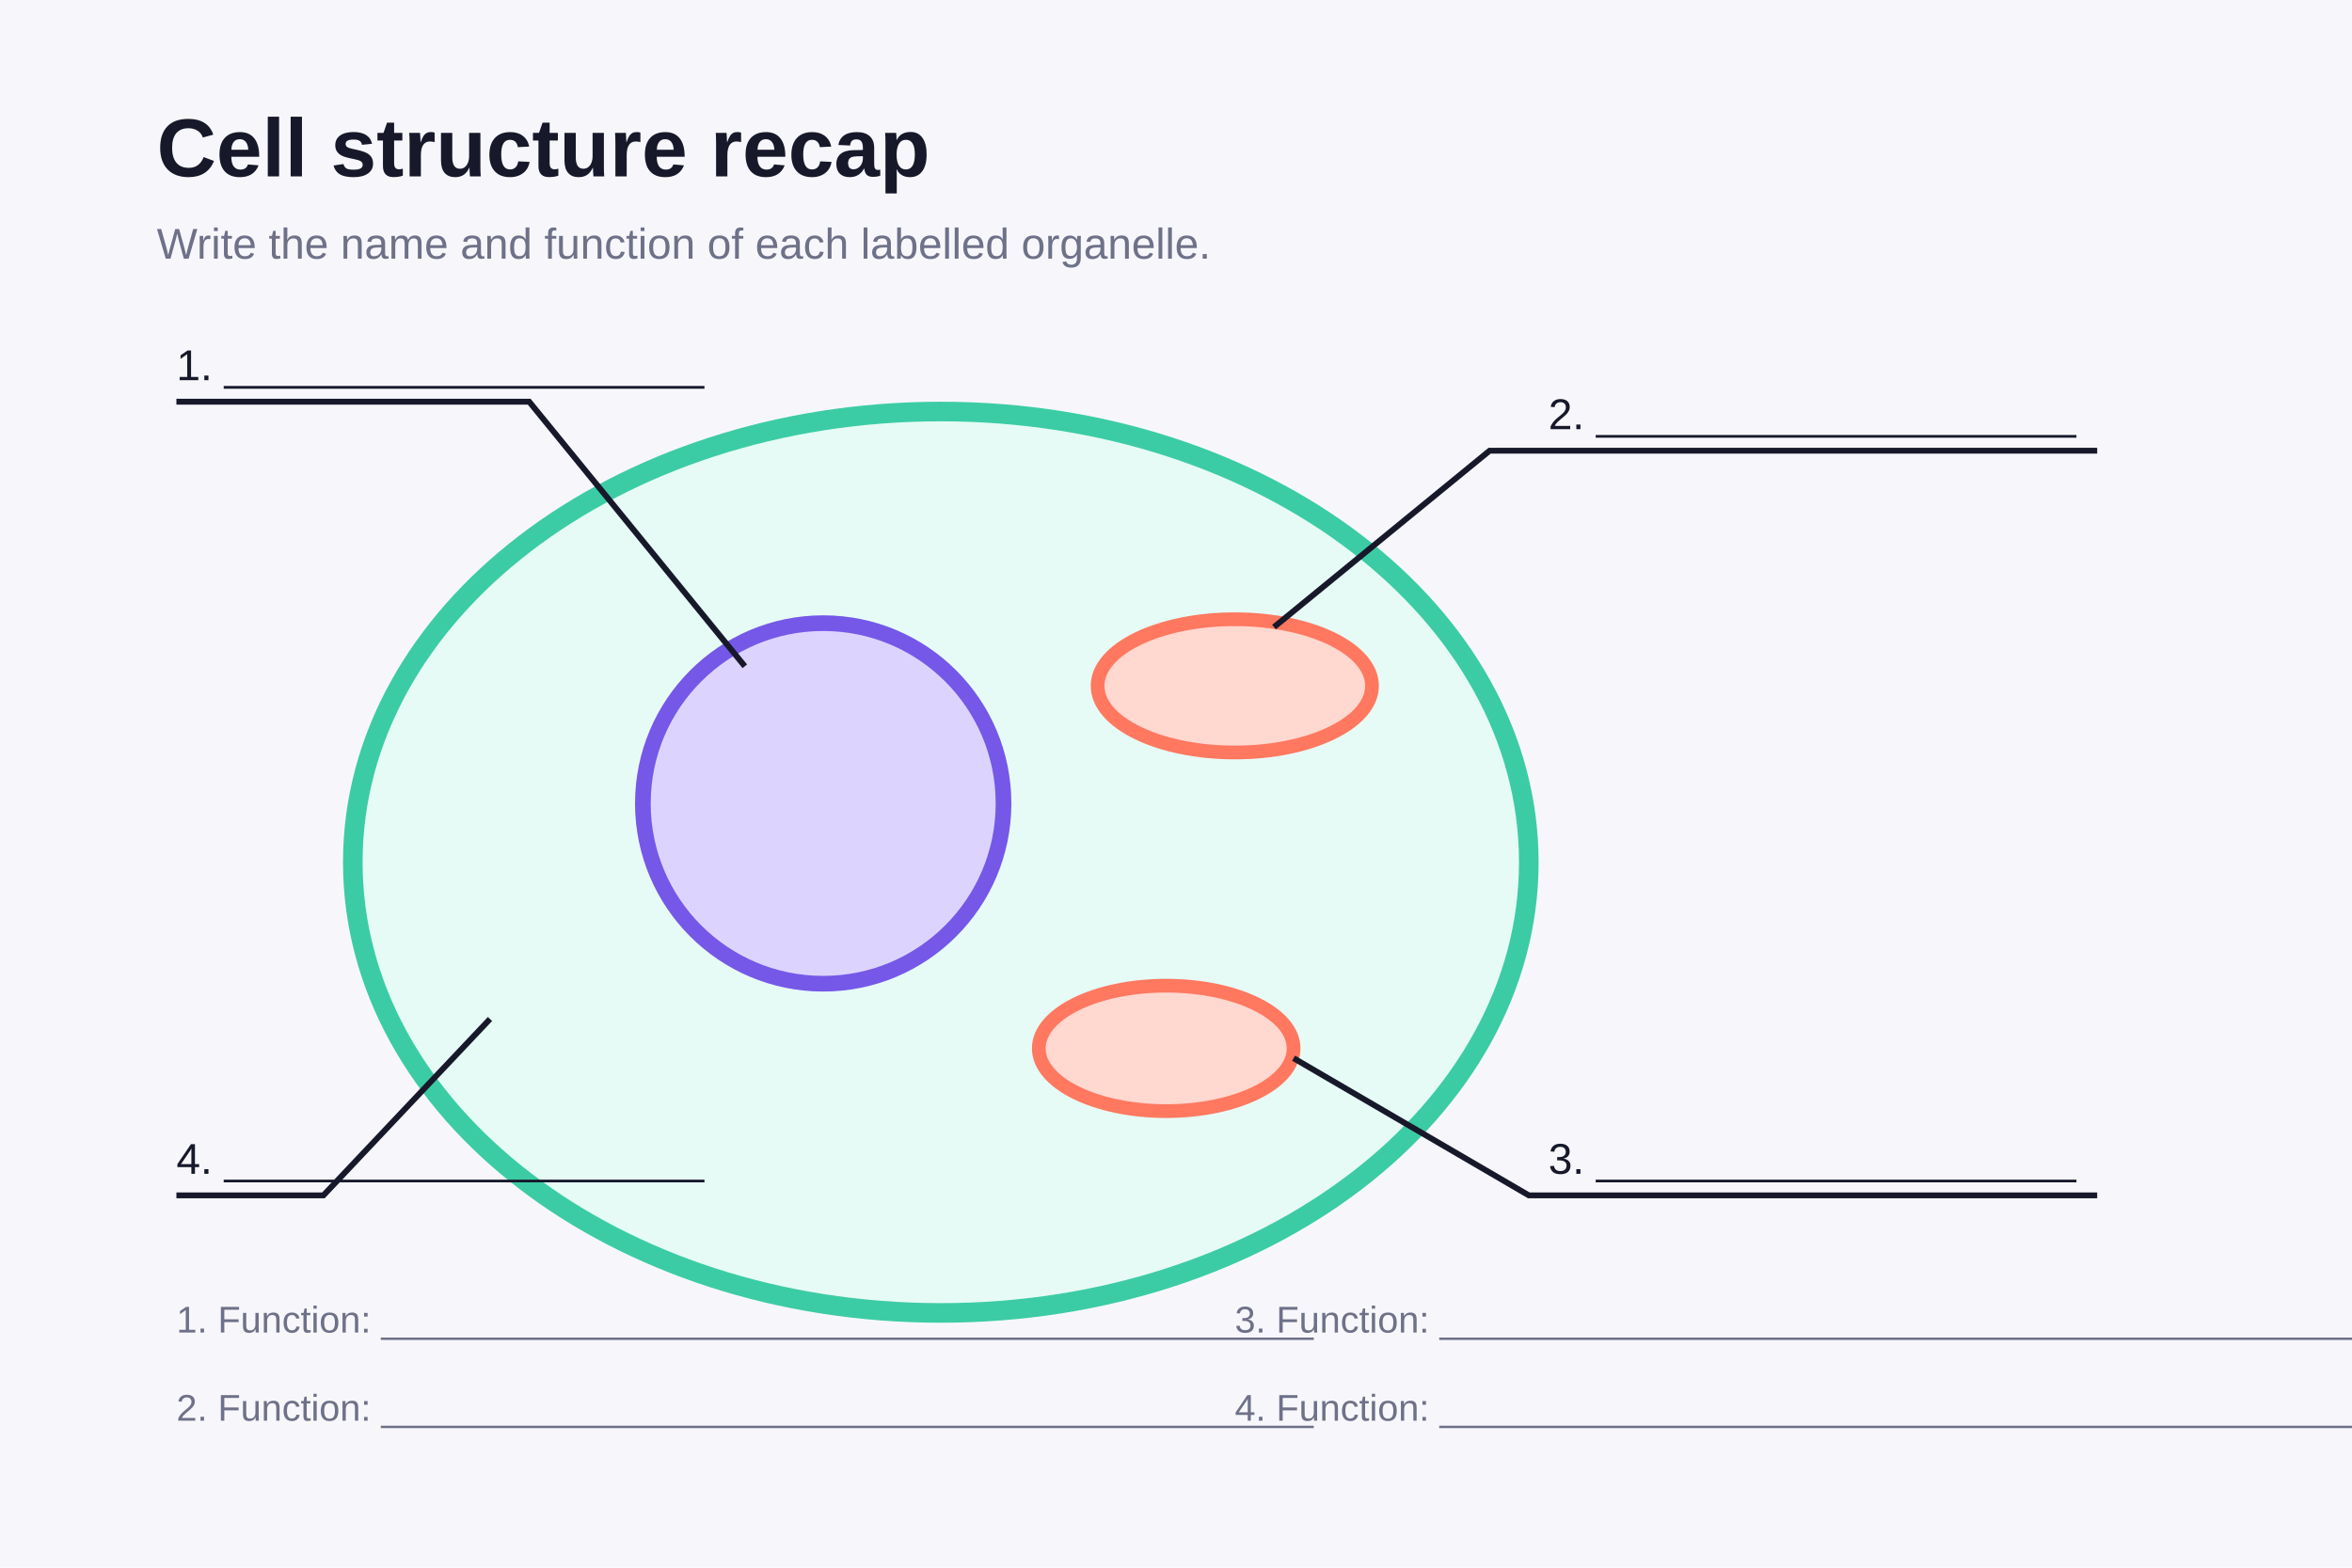
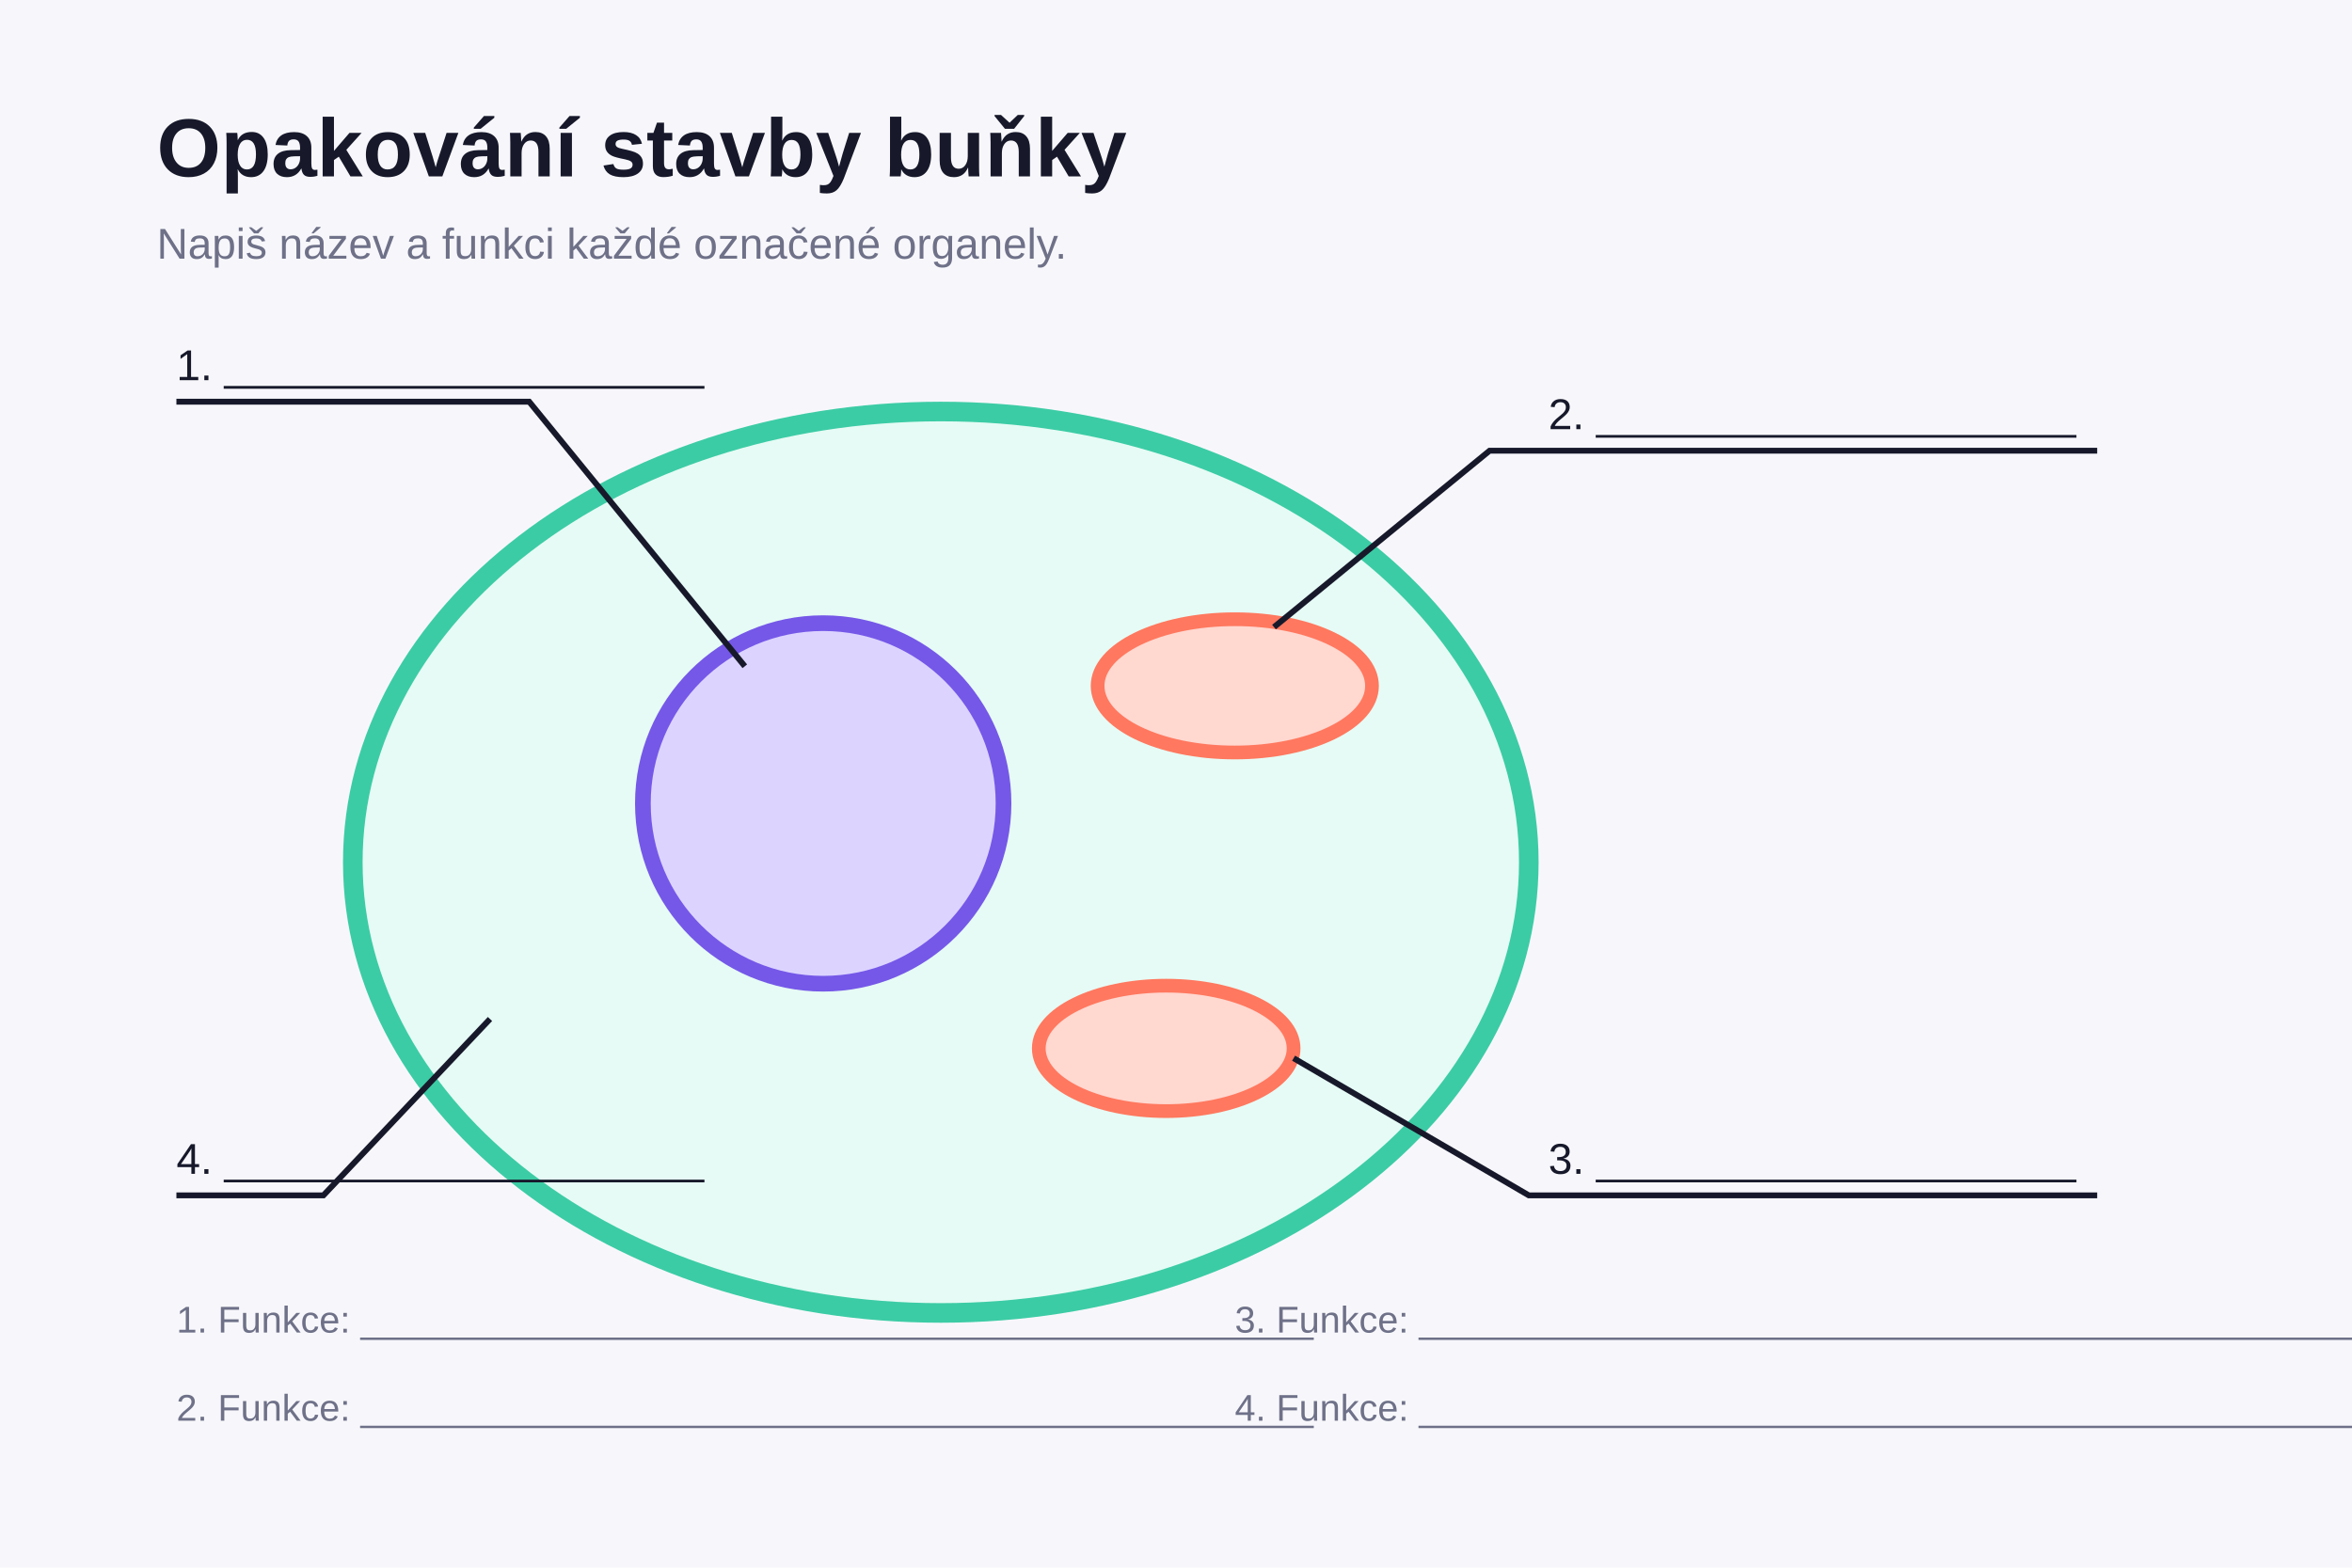
<svg xmlns="http://www.w3.org/2000/svg" width="1200" height="800" viewBox="0 0 1200 800">
  <rect width="1200" height="800" fill="#f7f7fb" />
-   <text x="80" y="90" font-family="Arial, sans-serif" font-size="42" font-weight="700" fill="#17192b">Cell structure recap</text>
-   <text x="80" y="132" font-family="Arial, sans-serif" font-size="22" fill="#6e7188">Write the name and function of each labelled organelle.</text>
+   <text x="80" y="90" font-family="Arial, sans-serif" font-size="42" font-weight="700" fill="#17192b">Opakování stavby buňky</text>
+   <text x="80" y="132" font-family="Arial, sans-serif" font-size="22" fill="#6e7188">Napiš název a funkci každé označené organely.</text>
  <ellipse cx="480" cy="440" rx="300" ry="230" fill="#e6fbf5" stroke="#3ccca5" stroke-width="10" />
  <circle cx="420" cy="410" r="92" fill="#dcd4ff" stroke="#7558e8" stroke-width="8" />
  <ellipse cx="630" cy="350" rx="70" ry="34" fill="#ffd8d0" stroke="#ff785f" stroke-width="7" />
  <ellipse cx="595" cy="535" rx="65" ry="32" fill="#ffd8d0" stroke="#ff785f" stroke-width="7" />
  <g stroke="#17192b" stroke-width="3" fill="none">
    <path d="M380 340 L270 205 L90 205" />
    <path d="M650 320 L760 230 L1070 230" />
    <path d="M660 540 L780 610 L1070 610" />
    <path d="M250 520 L165 610 L90 610" />
  </g>
  <g font-family="Arial, sans-serif" font-size="22" fill="#17192b">
    <text x="90" y="194">1. ____________________</text>
    <text x="790" y="219">2. ____________________</text>
    <text x="790" y="599">3. ____________________</text>
    <text x="90" y="599">4. ____________________</text>
  </g>
  <g font-family="Arial, sans-serif" font-size="19" fill="#6e7188">
-     <text x="90" y="680">1. Function: _____________________________________________</text>
-     <text x="90" y="725">2. Function: _____________________________________________</text>
-     <text x="630" y="680">3. Function: _____________________________________________</text>
-     <text x="630" y="725">4. Function: _____________________________________________</text>
+     <text x="90" y="680">1. Funkce: ______________________________________________</text>
+     <text x="90" y="725">2. Funkce: ______________________________________________</text>
+     <text x="630" y="680">3. Funkce: ______________________________________________</text>
+     <text x="630" y="725">4. Funkce: ______________________________________________</text>
  </g>
</svg>
